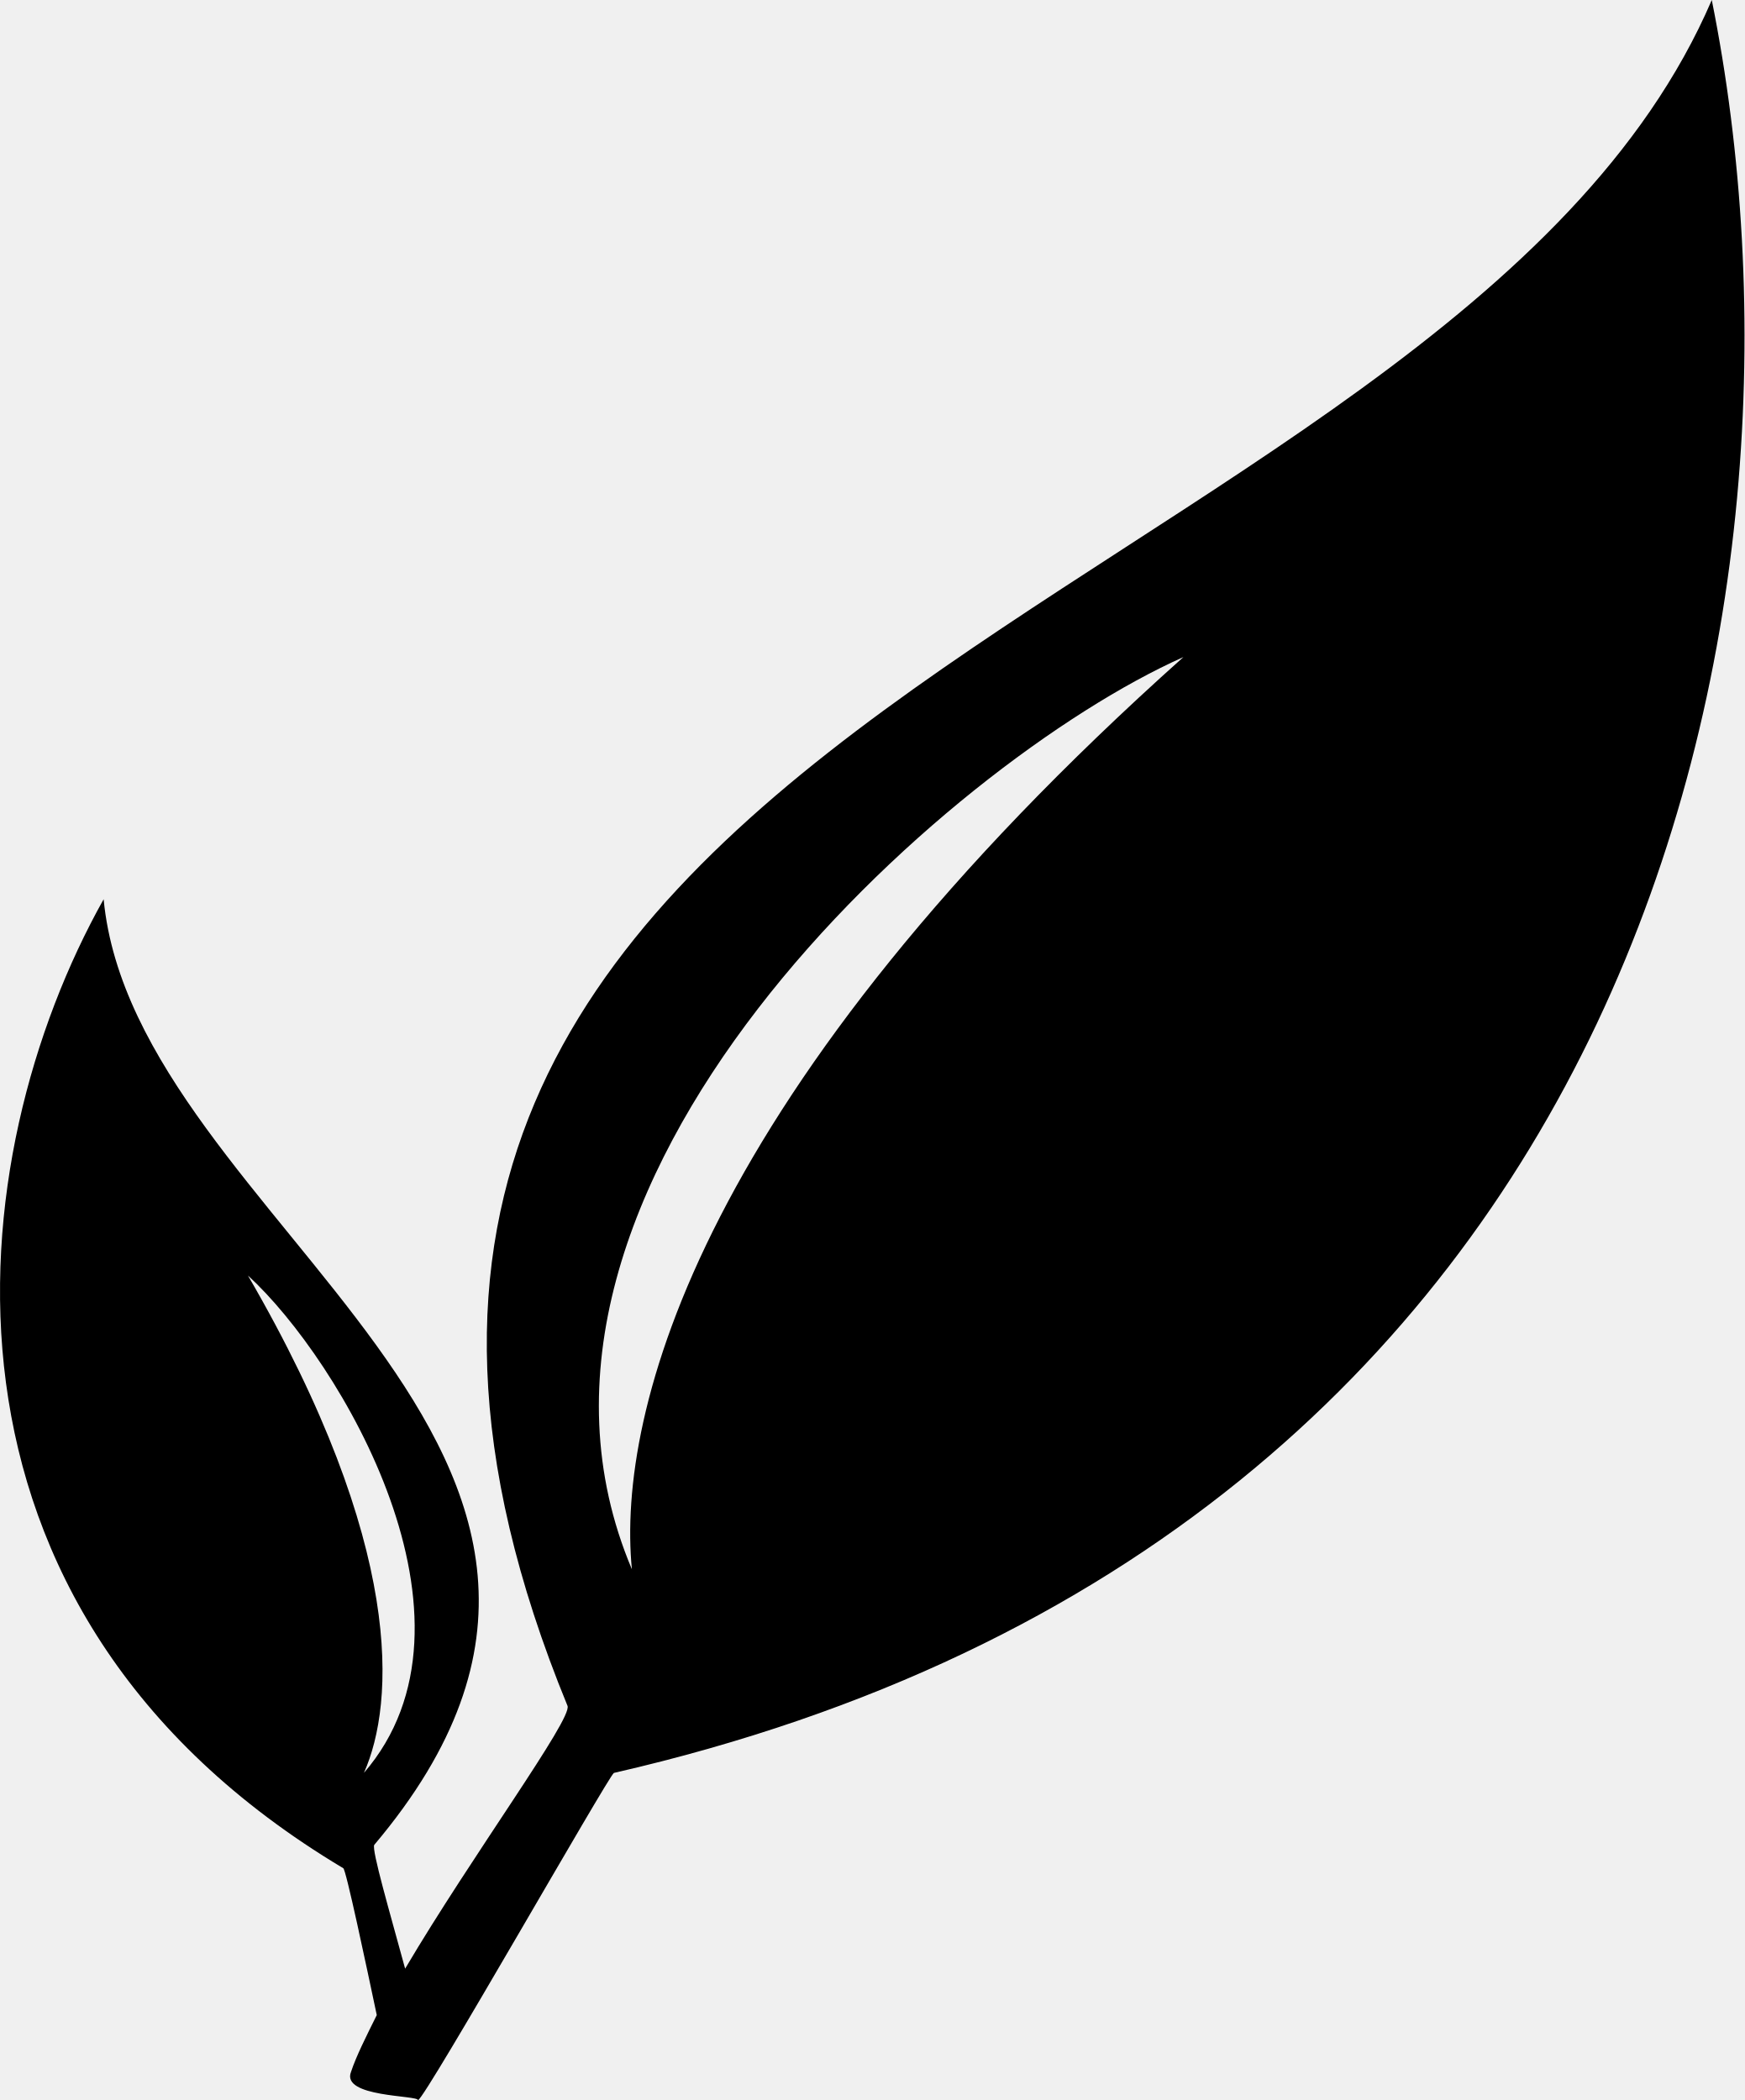
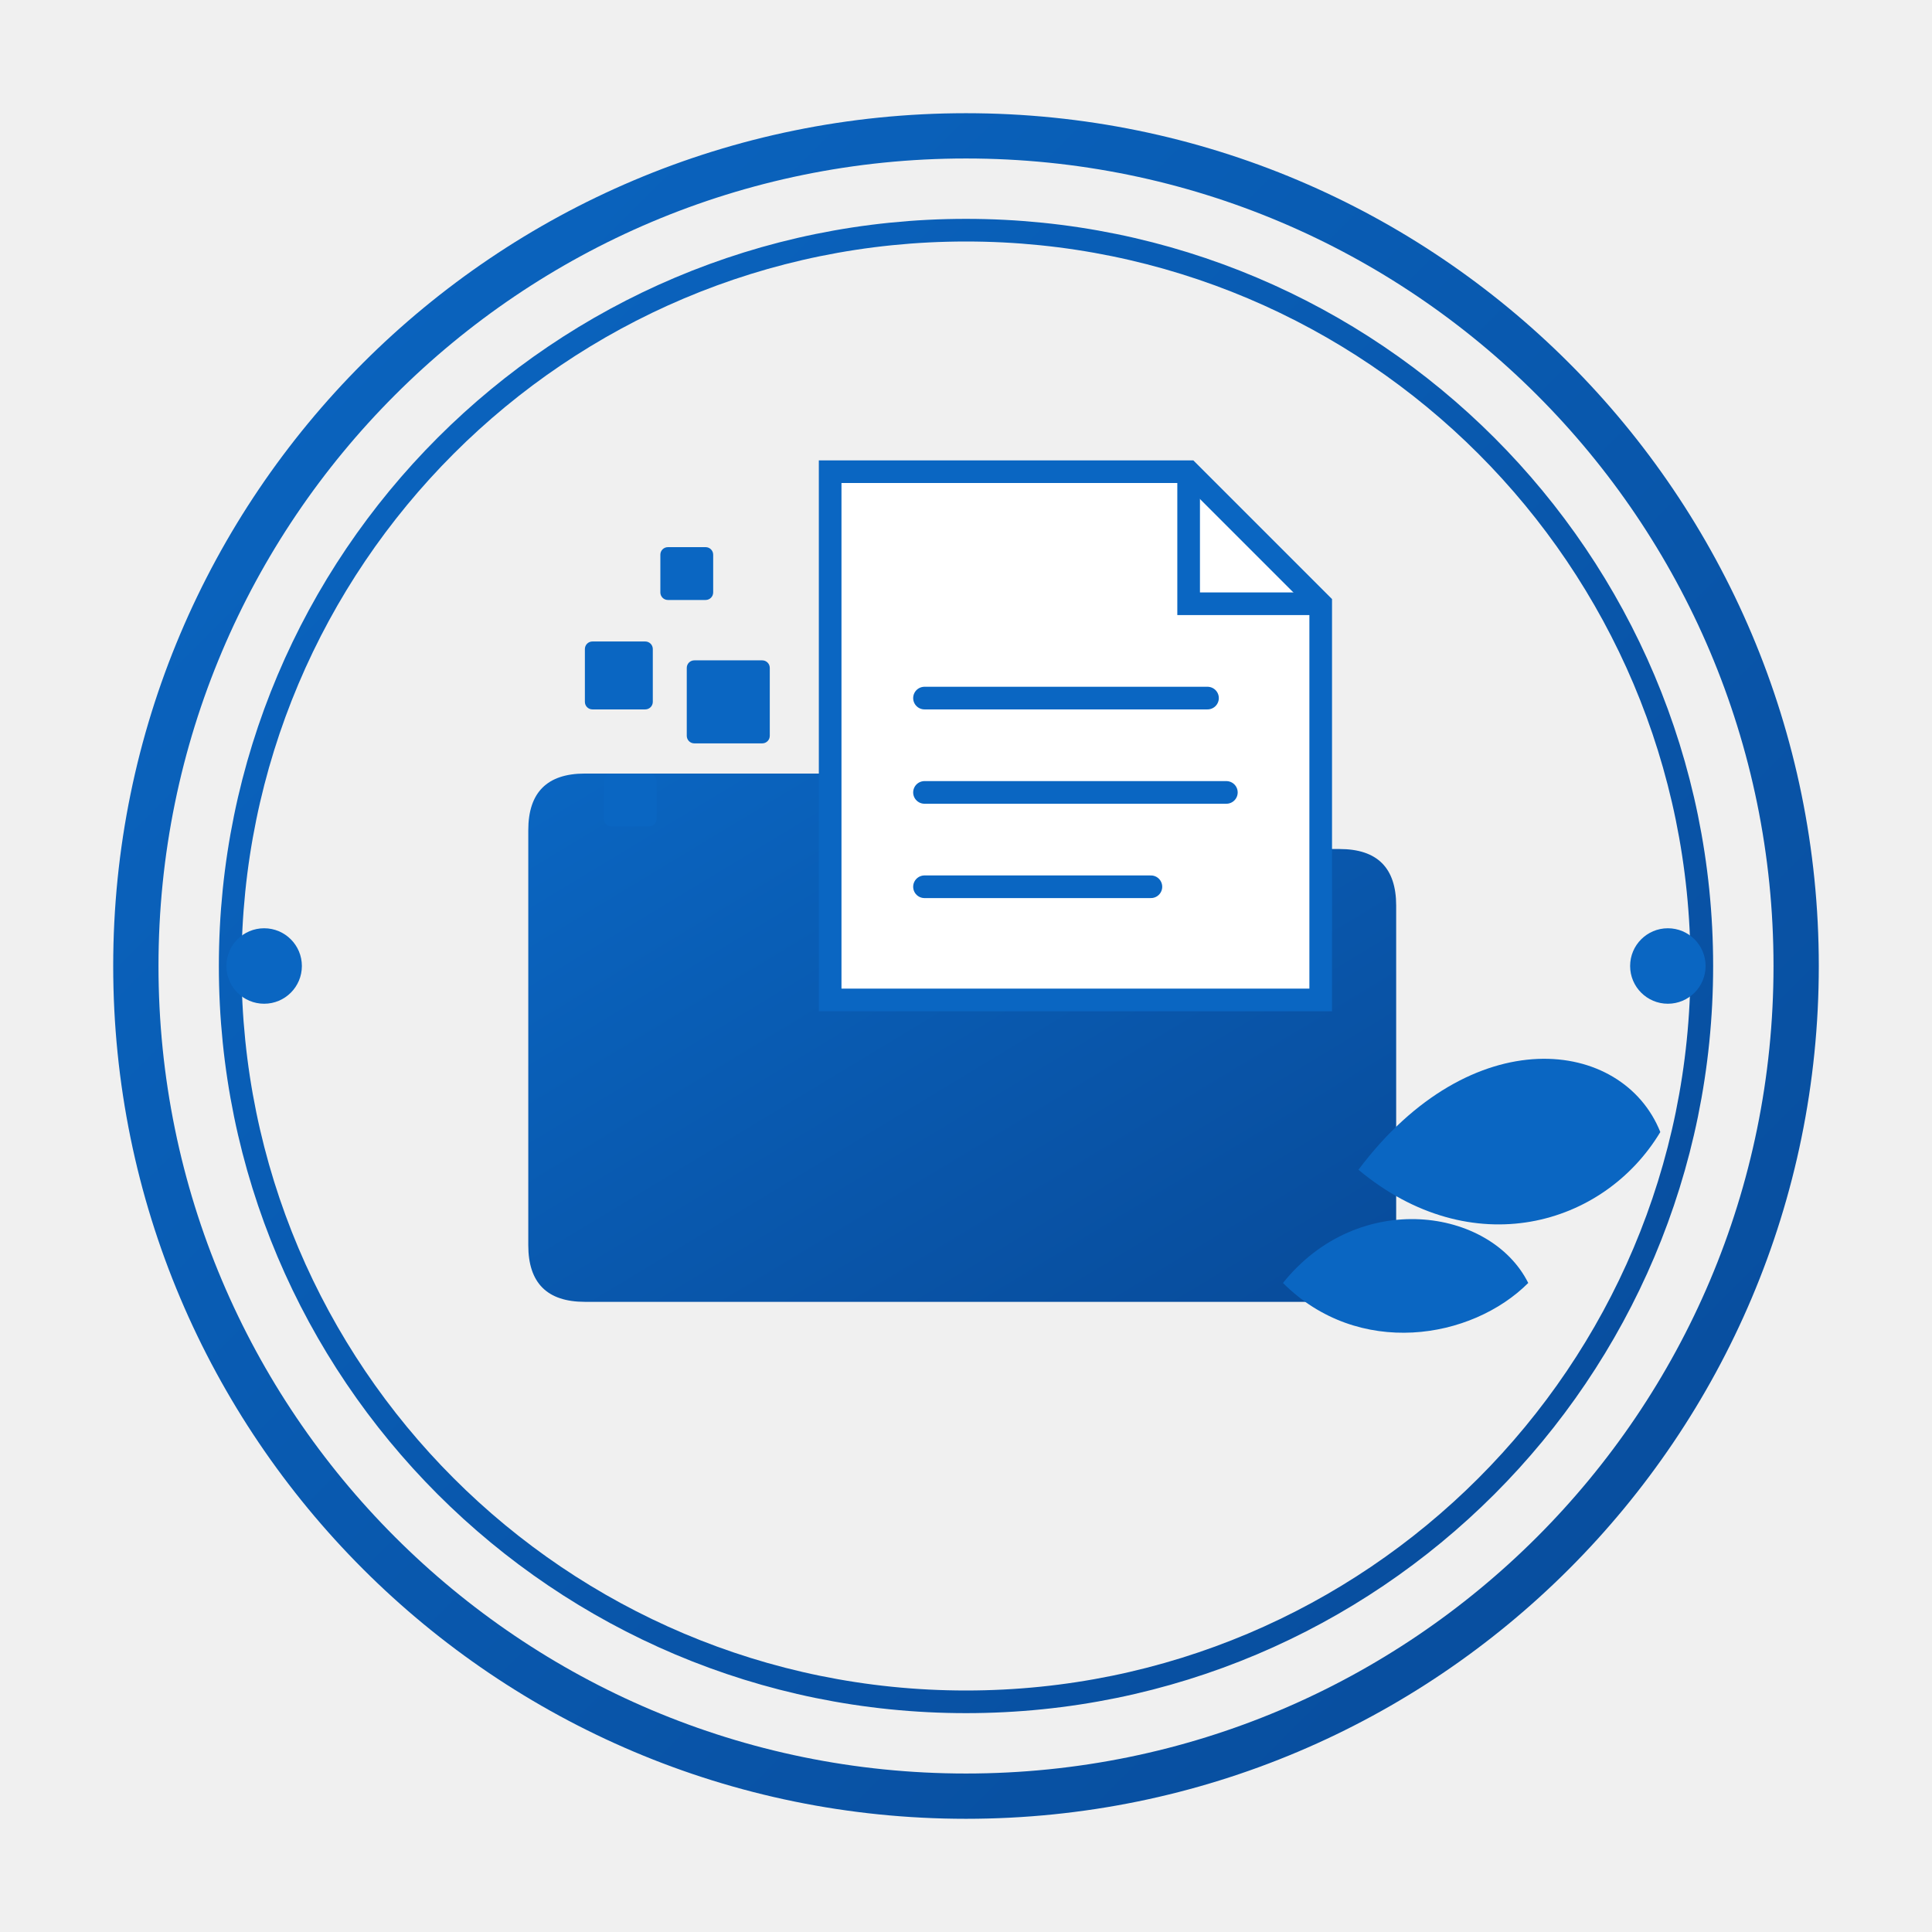
- <svg xmlns="http://www.w3.org/2000/svg" viewBox="0 0 198.4 238.9" style="enable-background:new 0 0 198.4 238.9" xml:space="preserve">
-   <path d="M194.7 0C164.211 70.943 17.64 79.733 64.55 194.06c.59 1.468-10.848 17-18.47 29.897-1.758-6.453-3.816-13.486-3.516-14.075 38.109-45.141-27.26-70.643-30.776-107.583-16.423 29.318-22.286 80.623 27.25 110.23.29 0 2.637 11.138 3.816 16.712-1.169 2.348-2.348 4.695-2.927 6.454-1.168 2.926 7.622 2.637 7.622 3.226.879-.29 21.697-36.94 22.276-37.23C187.667 174.711 208.485 68.596 194.699 0zm-60.096 74.749c-55.11 49.246-64.49 85.897-62.732 103.777-18.47-43.682 35.772-91.76 62.732-103.777zM28.2 145.102c10.548 9.67 28.14 39.278 13.196 56.58 3.506-7.912 4.684-25.793-13.196-56.58z" />
+ <svg xmlns="http://www.w3.org/2000/svg" viewBox="0 0 512 512">
+   <defs>
+     <linearGradient id="blue" x1="0%" y1="0%" x2="100%" y2="100%">
+       <stop offset="0%" stop-color="#0A66C2" />
+       <stop offset="100%" stop-color="#084B9A" />
+     </linearGradient>
+   </defs>
+   <circle cx="256" cy="256" r="220" fill="none" stroke="url(#blue)" stroke-width="12" />
+   <circle cx="256" cy="256" r="195" fill="none" stroke="url(#blue)" stroke-width="6" />
+   <circle cx="70" cy="256" r="10" fill="#0A66C2" />
+   <circle cx="442" cy="256" r="10" fill="#0A66C2" />
+   <path d="M145 205 H225 L245 225 H355 Q370 225 370 240 V330 Q370 345 355 345 H155 Q140 345 140 330 V220 Q140 205 155 205 Z" fill="url(#blue)" />
+   <path d="M220 125 H315 L350 160 V265 H220 Z" fill="white" stroke="#0A66C2" stroke-width="6" />
+   <path d="M315 125 V160 H350" fill="none" stroke="#0A66C2" stroke-width="6" />
+   <line x1="245" y1="185" x2="320" y2="185" stroke="#0A66C2" stroke-width="6" stroke-linecap="round" />
+   <line x1="245" y1="210" x2="325" y2="210" stroke="#0A66C2" stroke-width="6" stroke-linecap="round" />
+   <line x1="245" y1="235" x2="305" y2="235" stroke="#0A66C2" stroke-width="6" stroke-linecap="round" />
+   <rect x="175" y="145" width="14" height="14" rx="2" fill="#0A66C2" />
+   <rect x="155" y="170" width="18" height="18" rx="2" fill="#0A66C2" />
+   <rect x="182" y="175" width="22" height="22" rx="2" fill="#0A66C2" />
+   <rect x="160" y="205" width="14" height="14" rx="2" fill="#0A66C2" />
+   <path d="M360 310 C390 270 430 275 440 300 C425 325 390 335 360 310 Z" fill="#0A66C2" />
+   <path d="M340 340 C360 315 395 320 405 340 C390 355 360 360 340 340 Z" fill="#0A66C2" />
</svg>
